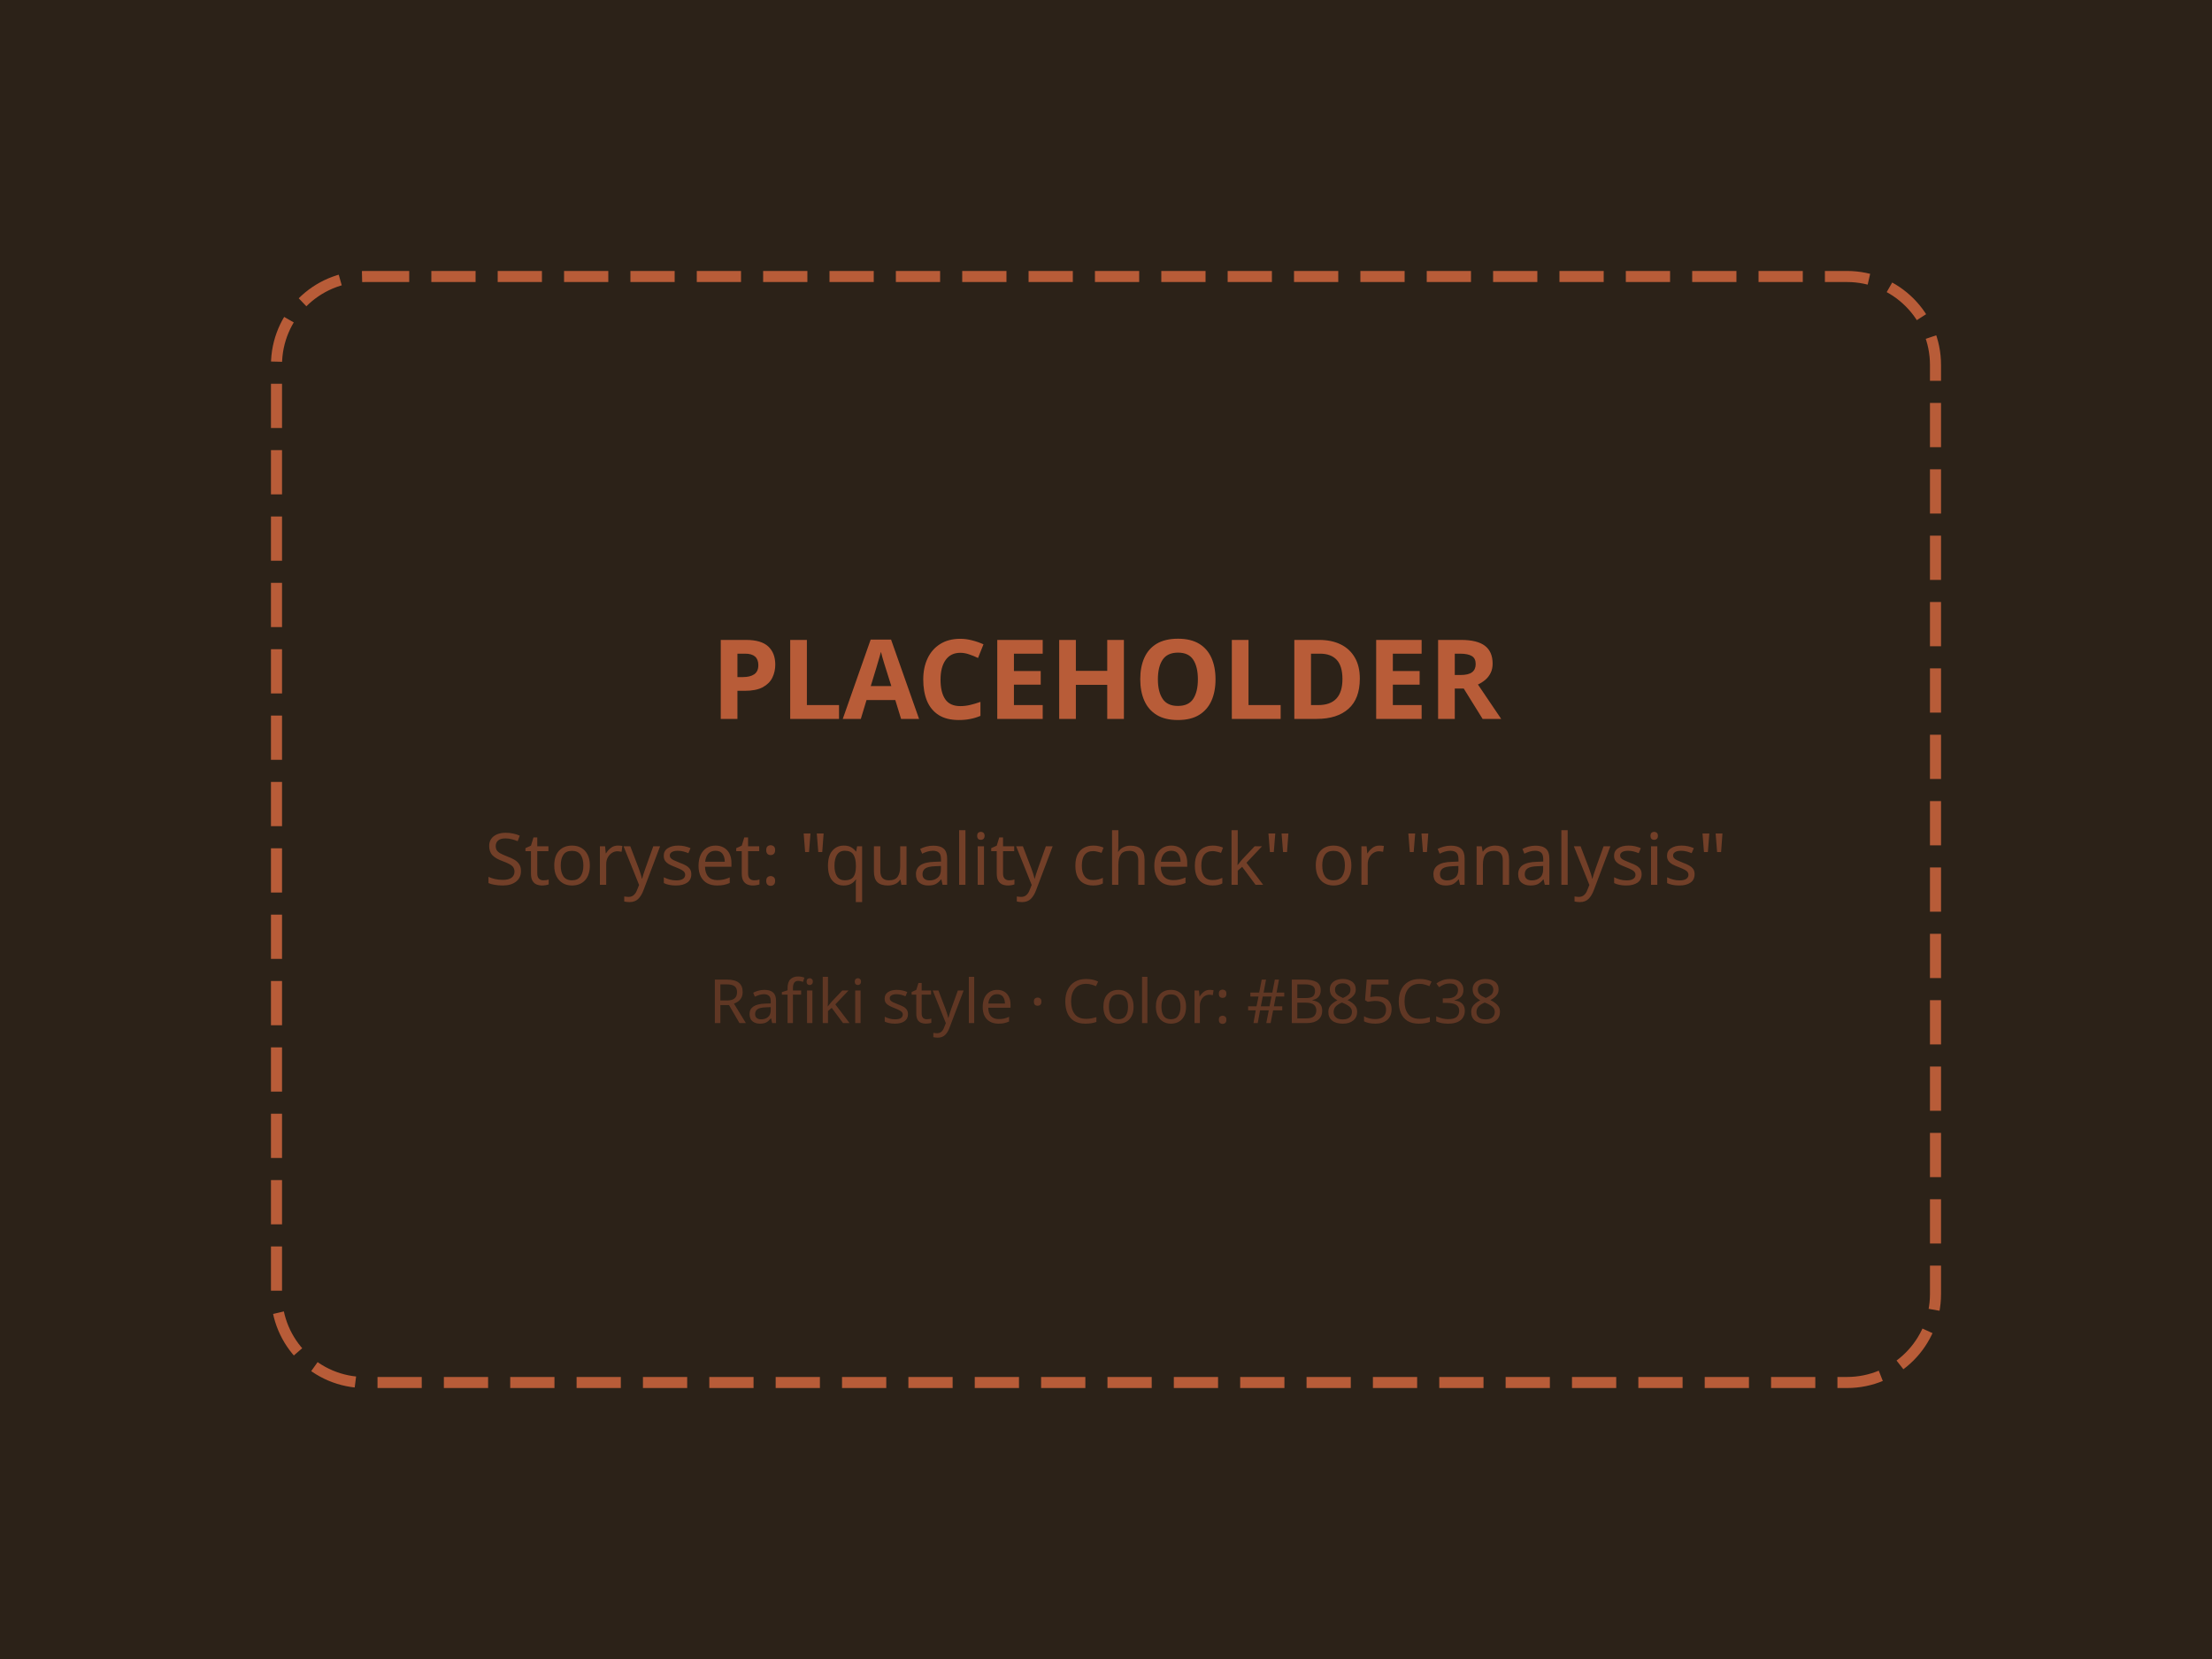
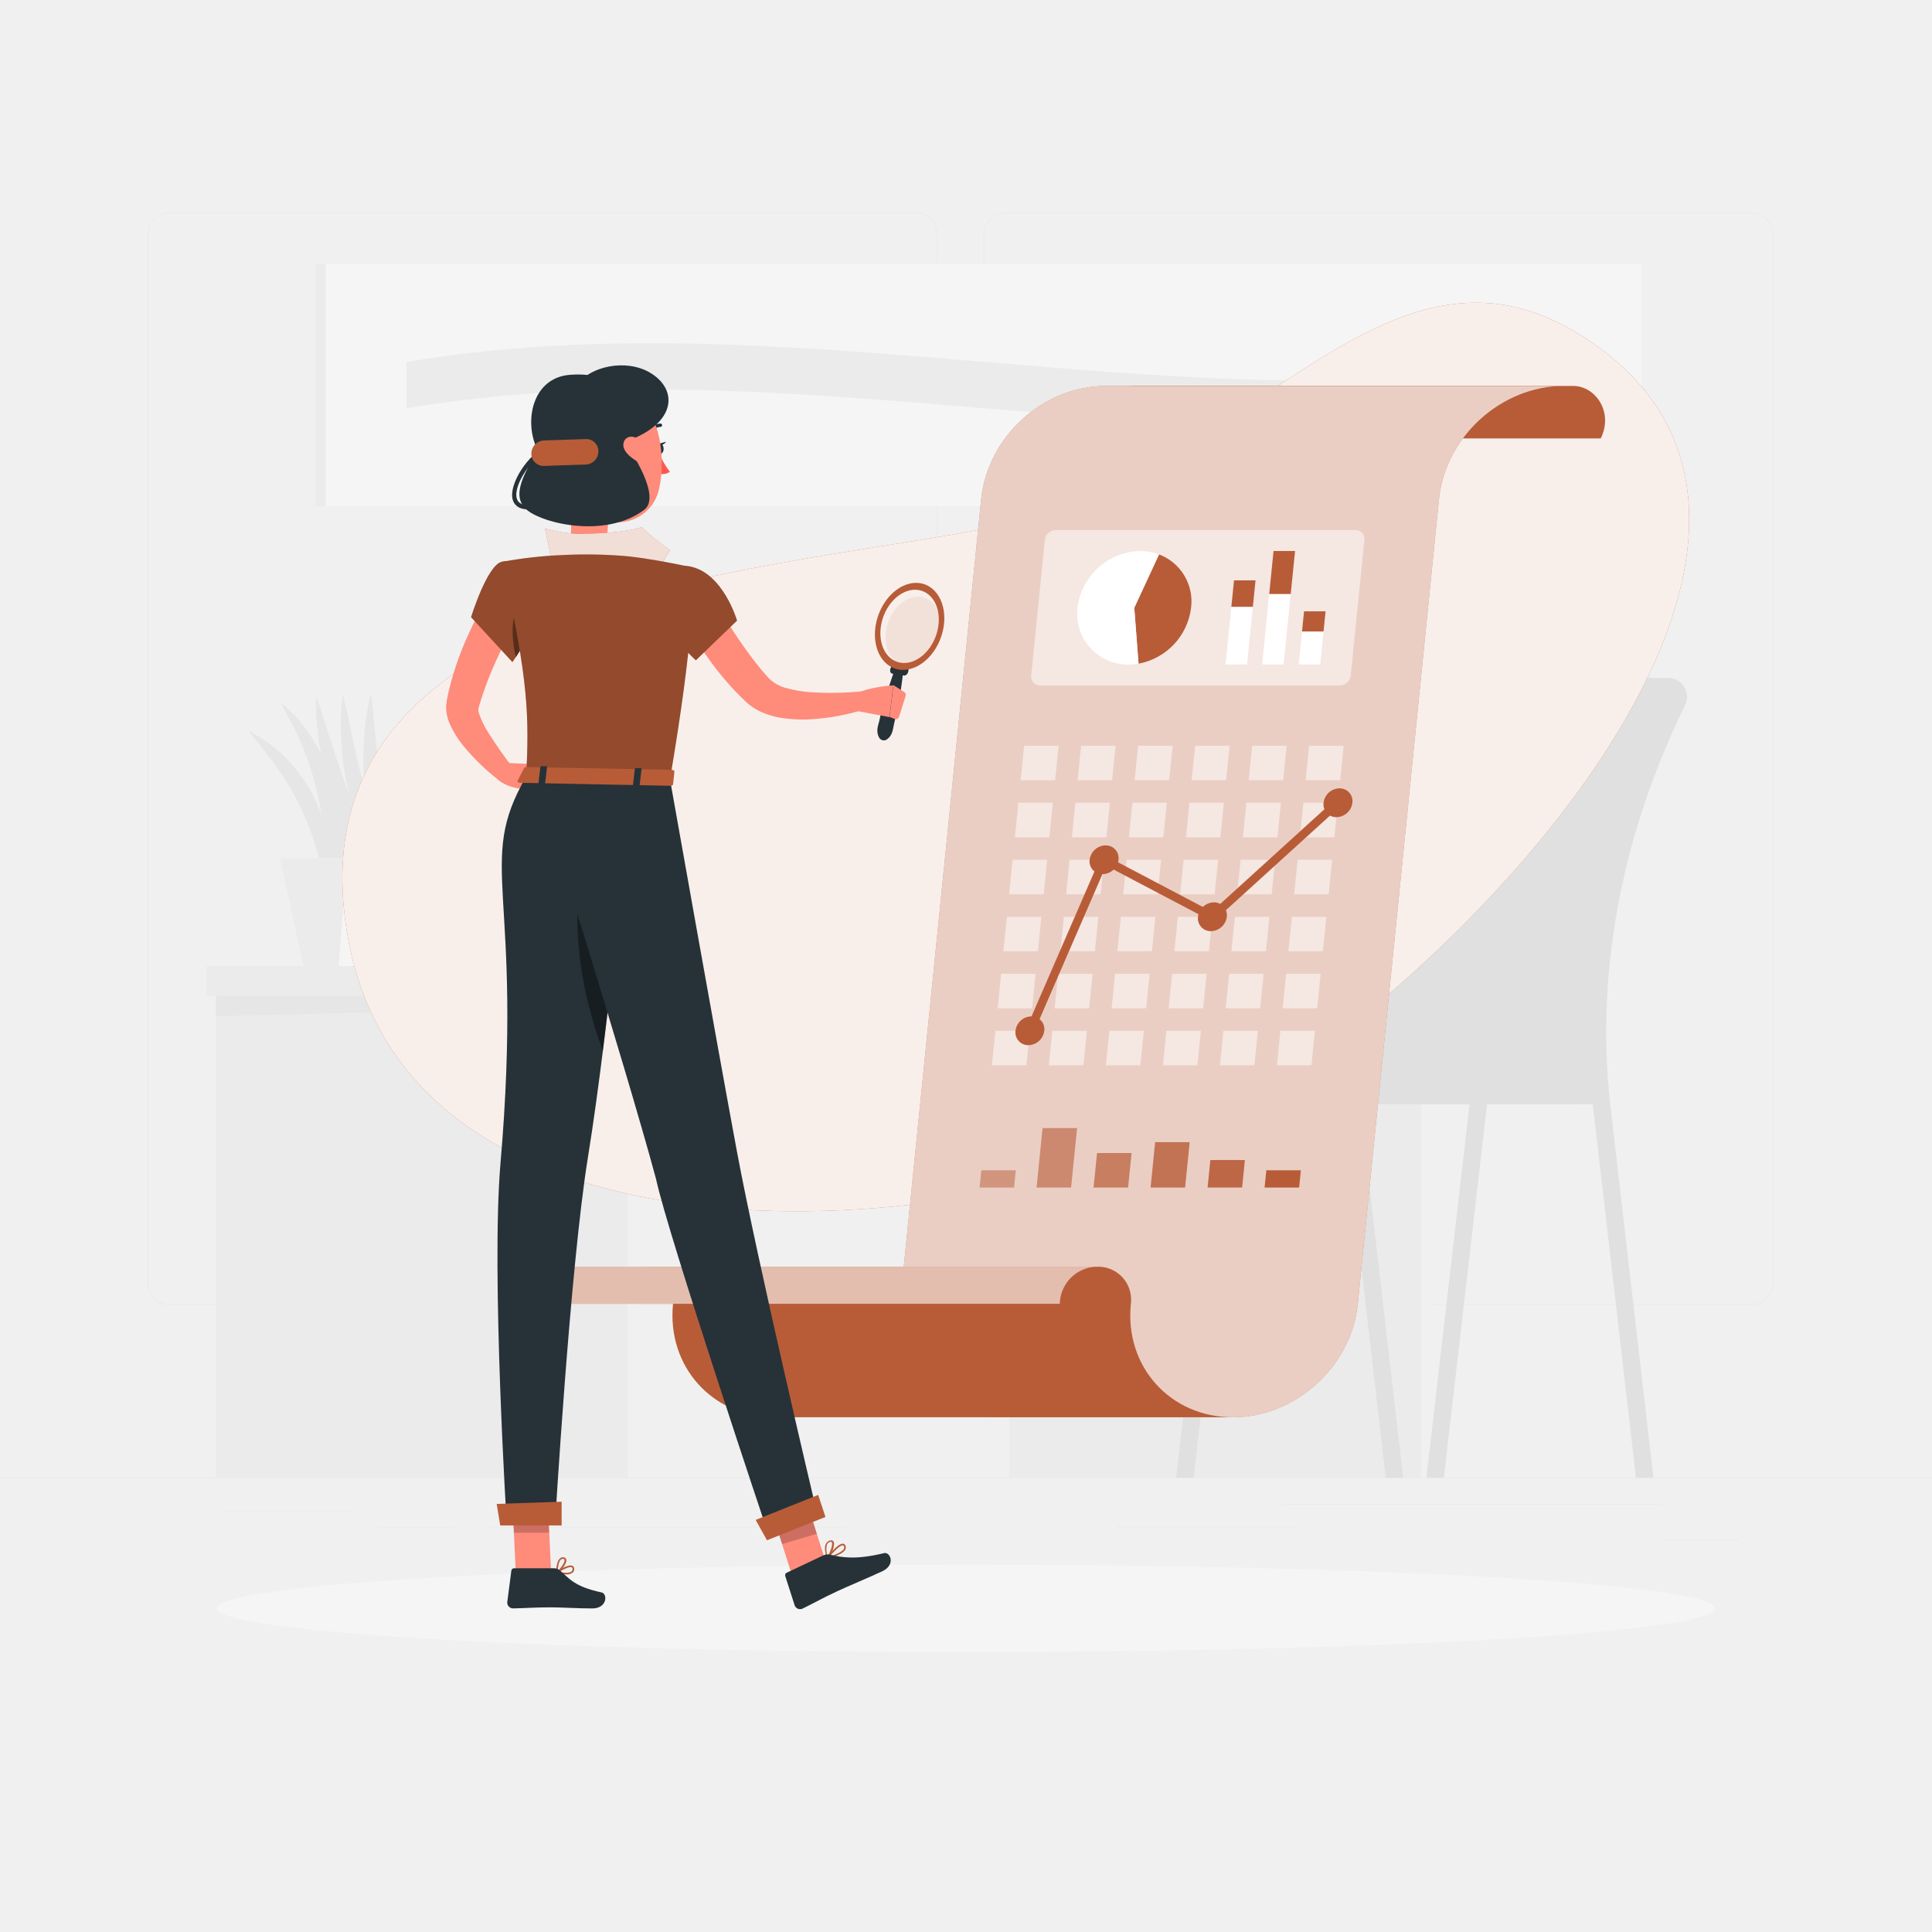
- <svg xmlns="http://www.w3.org/2000/svg" viewBox="0 0 400 300">
-   <rect width="400" height="300" fill="#2C2218" />
-   <rect x="50" y="50" width="300" height="200" rx="16" fill="none" stroke="#B85C38" stroke-width="2" stroke-dasharray="8 4" />
-   <text x="200" y="130" text-anchor="middle" fill="#B85C38" font-family="system-ui, sans-serif" font-size="20" font-weight="bold">PLACEHOLDER</text>
-   <text x="200" y="160" text-anchor="middle" fill="#B85C3880" font-family="system-ui, sans-serif" font-size="13">Storyset: "quality check" or "analysis"</text>
-   <text x="200" y="185" text-anchor="middle" fill="#B85C3860" font-family="system-ui, sans-serif" font-size="11">Rafiki style · Color: #B85C38</text>
+ <svg xmlns="http://www.w3.org/2000/svg" viewBox="0 0 500 500">
+   <g id="background-complete">
+     <rect y="382.4" width="500" height="0.25" style="fill:#ebebeb" />
+     <rect x="332.11" y="389.21" width="97.6" height="0.25" style="fill:#ebebeb" />
+     <rect x="289" y="394.99" width="46.67" height="0.25" style="fill:#ebebeb" />
+     <rect x="430.71" y="398.49" width="19.19" height="0.25" style="fill:#ebebeb" />
+     <rect x="126.47" y="395.11" width="92.53" height="0.25" style="fill:#ebebeb" />
+     <rect x="97.67" y="395.11" width="19.9" height="0.25" style="fill:#ebebeb" />
+     <rect x="57.79" y="390.89" width="32.86" height="0.25" style="fill:#ebebeb" />
+     <path d="M237,337.8H43.91a5.71,5.71,0,0,1-5.7-5.71V60.66A5.71,5.71,0,0,1,43.91,55H237a5.71,5.71,0,0,1,5.71,5.71V332.09A5.71,5.71,0,0,1,237,337.8ZM43.91,55.2a5.46,5.46,0,0,0-5.45,5.46V332.09a5.46,5.46,0,0,0,5.45,5.46H237a5.47,5.47,0,0,0,5.46-5.46V60.66A5.47,5.47,0,0,0,237,55.2Z" style="fill:#ebebeb" />
+     <path d="M453.31,337.8H260.21a5.72,5.72,0,0,1-5.71-5.71V60.66A5.72,5.72,0,0,1,260.21,55h193.1A5.71,5.71,0,0,1,459,60.66V332.09A5.71,5.71,0,0,1,453.31,337.8ZM260.21,55.2a5.47,5.47,0,0,0-5.46,5.46V332.09a5.47,5.47,0,0,0,5.46,5.46h193.1a5.47,5.47,0,0,0,5.46-5.46V60.66a5.47,5.47,0,0,0-5.46-5.46Z" style="fill:#ebebeb" />
+     <rect x="53.54" y="250" width="118.38" height="7.67" transform="translate(225.46 507.67) rotate(180)" style="fill:#ebebeb" />
+     <rect x="55.87" y="257.67" width="106.62" height="124.73" transform="translate(218.37 640.07) rotate(180)" style="fill:#ebebeb" />
+     <rect x="162.5" y="257.67" width="2.64" height="124.73" style="fill:#f0f0f0" />
+     <polygon points="162.5 257.67 55.87 257.67 55.87 263 162.5 260.33 162.5 257.67" style="fill:#e6e6e6" />
+     <rect x="261.21" y="257.67" width="106.62" height="124.73" transform="translate(629.04 640.07) rotate(180)" style="fill:#ebebeb" />
+     <rect x="367.83" y="257.67" width="2.64" height="124.73" style="fill:#f0f0f0" />
+     <polygon points="367.83 257.67 261.21 257.67 261.21 263 367.83 260.33 367.83 257.67" style="fill:#e6e6e6" />
+     <rect x="171.92" y="250" width="207.11" height="7.67" style="fill:#f5f5f5" />
+     <path d="M145.22,231.66H250.34a7.06,7.06,0,0,0,7.13-8.18l-8.12-63.63a9.6,9.6,0,0,0-9.22-8.18H135a7.07,7.07,0,0,0-7.14,8.18L136,223.48A9.61,9.61,0,0,0,145.22,231.66Z" style="fill:#e0e0e0" />
+     <polygon points="180.71 198.33 204.16 198.33 196.22 250 172.77 250 180.71 198.33" style="fill:#e0e0e0" />
+     <path d="M146.64,231.66H251.75a7.06,7.06,0,0,0,7.14-8.18l-8.12-63.63a9.61,9.61,0,0,0-9.23-8.18H136.42a7.06,7.06,0,0,0-7.13,8.18l8.12,63.63A9.61,9.61,0,0,0,146.64,231.66Z" style="fill:#e6e6e6" />
+     <polygon points="187.79 151.67 203.12 151.67 230.71 214.27 215.37 214.27 187.79 151.67" style="fill:#f5f5f5" />
+     <polygon points="177.33 151.67 183.47 151.67 211.05 214.27 204.91 214.27 177.33 151.67" style="fill:#f5f5f5" />
+     <path d="M257.71,214.27l1.18,9.21a7.07,7.07,0,0,1-7.14,8.18H146.64a9.61,9.61,0,0,1-9.23-8.18l-1.17-9.21Z" style="fill:#f0f0f0" />
+     <path d="M105.14,233.07a27.57,27.57,0,0,1-.65-12.13,37.41,37.41,0,0,1,3.79-11.7c.44-.93,1-1.78,1.53-2.68l.81-1.31c.29-.43.6-.84.91-1.25.63-.81,1.24-1.63,1.88-2.43s1.41-1.49,2.12-2.22l1.08-1.09c.37-.34.77-.66,1.17-1,.78-.65,1.58-1.28,2.38-1.9a45.7,45.7,0,0,1,5.2-3.1c-1.19,1.67-2.55,3.09-3.76,4.63-.59.79-1.18,1.56-1.79,2.31-.29.39-.61.74-.9,1.13l-.82,1.19c-.55.78-1.11,1.56-1.68,2.32s-1,1.62-1.51,2.42c-.25.4-.53.79-.77,1.19l-.68,1.25c-.45.83-1,1.62-1.36,2.48a65.52,65.52,0,0,0-4.32,10.49A67.67,67.67,0,0,0,105.14,233.07Z" style="fill:#e6e6e6" />
+     <path d="M84.11,230.15a69.36,69.36,0,0,0-2.5-11.41,66.34,66.34,0,0,0-4.2-10.54c-.38-.86-.9-1.66-1.33-2.49l-.67-1.26c-.23-.41-.51-.79-.75-1.2-.5-.81-1-1.61-1.49-2.43s-1.11-1.55-1.65-2.35l-.81-1.19c-.28-.4-.6-.76-.89-1.14-.59-.76-1.18-1.54-1.76-2.33-1.19-1.56-2.53-3-3.71-4.68a44.49,44.49,0,0,1,5.17,3.17c.79.62,1.58,1.26,2.36,1.92.39.32.79.64,1.16,1l1.06,1.09q1.07,1.11,2.1,2.25c.63.8,1.23,1.63,1.85,2.45.3.42.61.83.89,1.26l.8,1.32c.5.9,1.07,1.76,1.5,2.7A37.46,37.46,0,0,1,84.89,218,27.54,27.54,0,0,1,84.11,230.15Z" style="fill:#e6e6e6" />
+     <path d="M84.43,232c.11-4.52,0-8.89-.29-13.22A88.91,88.91,0,0,0,82.27,206c-.38-2.11-1.06-4.13-1.6-6.21-.34-1-.71-2-1-3a32,32,0,0,0-1.16-3c-1.51-4.07-3.71-7.81-5.8-11.85a37,37,0,0,1,8.82,10.36l.88,1.48c.29.5.49,1,.74,1.56.49,1,1,2.1,1.4,3.16A52.84,52.84,0,0,1,86.46,205a48.48,48.48,0,0,1,1,13.68A39.73,39.73,0,0,1,84.43,232Z" style="fill:#e6e6e6" />
+     <path d="M103.42,234.66a62,62,0,0,1-5.53-13.09,88.88,88.88,0,0,1-3-13.89c-.35-2.34-.52-4.71-.71-7.08s-.21-4.74-.08-7.12A63.29,63.29,0,0,1,96,179.39c.63,4.74.9,9.36,1.48,14,.2,2.3.53,4.59.76,6.88l.45,3.43c.12,1.15.28,2.29.45,3.43q.93,6.85,2.06,13.7Z" style="fill:#e6e6e6" />
+     <path d="M102.48,233.75a61.92,61.92,0,0,1-7-12.38,86.92,86.92,0,0,1-4.59-13.44c-.63-2.29-1.07-4.63-1.52-7s-.75-4.68-.89-7.06a63.13,63.13,0,0,1,.27-14.21c1.16,4.63,2,9.19,3,13.7.47,2.26,1.06,4.5,1.55,6.75l.84,3.36c.25,1.12.54,2.24.84,3.35,1.13,4.47,2.35,8.92,3.61,13.38Z" style="fill:#e6e6e6" />
+     <path d="M100.63,232.74a61.64,61.64,0,0,1-8.12-11.66,87,87,0,0,1-5.85-13c-.84-2.22-1.49-4.51-2.16-6.78s-1.19-4.6-1.56-6.95a63,63,0,0,1-1.07-14.18c1.59,4.5,2.82,9,4.33,13.36.68,2.21,1.48,4.38,2.18,6.57l1.15,3.27c.35,1.09.75,2.17,1.16,3.25,1.54,4.35,3.17,8.67,4.86,13Z" style="fill:#e6e6e6" />
+     <path d="M105.79,231.54a27.61,27.61,0,0,1-2.89-11.8,37.61,37.61,0,0,1,1.55-12.2c.26-1,.68-1.95,1-2.92l.55-1.44c.21-.47.44-.93.67-1.39.46-.92.91-1.84,1.39-2.74s1.11-1.73,1.67-2.58l.86-1.27c.3-.41.64-.79,1-1.18.66-.78,1.32-1.55,2-2.31a43.11,43.11,0,0,1,4.54-4c-.87,1.86-1.94,3.51-2.84,5.25-.44.88-.88,1.75-1.33,2.6-.22.43-.47.84-.68,1.28l-.58,1.32c-.4.87-.8,1.74-1.22,2.59s-.69,1.78-1,2.66c-.17.44-.38.87-.53,1.31l-.44,1.35c-.29.9-.66,1.78-.88,2.69a66.2,66.2,0,0,0-2.3,11.11A68.23,68.23,0,0,0,105.79,231.54Z" style="fill:#e6e6e6" />
+     <path d="M105.79,233.36a39.34,39.34,0,0,1-5.33-12.49,48.47,48.47,0,0,1-1.36-13.65,50.87,50.87,0,0,1,.76-6.86c.26-1.13.53-2.25.83-3.36.16-.55.26-1.12.46-1.66l.61-1.62A37.05,37.05,0,0,1,108.63,182,110.26,110.26,0,0,0,105,194.66a28.59,28.59,0,0,0-.61,3.17c-.15,1.06-.35,2.11-.51,3.17-.16,2.14-.48,4.25-.49,6.4a91.24,91.24,0,0,0,.38,12.89C104.2,224.61,104.89,228.93,105.79,233.36Z" style="fill:#e6e6e6" />
+     <polygon points="98.95 227.64 86.88 207.07 85.39 227.11 98.95 227.64" style="fill:#e6e6e6" />
+     <polygon points="118.81 222.1 72.44 222.1 78.51 250 112.74 250 118.81 222.1" style="fill:#f5f5f5" />
+     <polygon points="89.84 222.1 72.44 222.1 78.51 250 87.65 250 89.84 222.1" style="fill:#ebebeb" />
+     <path d="M416.73,285.78H343c-3.94-34.84,3.3-72.29,21.36-107.28a5.66,5.66,0,0,1,5-3.06h62.37A4.88,4.88,0,0,1,436,182.7C419.47,216.47,412.94,252.33,416.73,285.78Z" style="fill:#e0e0e0" />
+     <path d="M399.24,276.61H318a9.19,9.19,0,0,0-9.17,9.17h99.6A9.19,9.19,0,0,0,399.24,276.61Z" style="fill:#e0e0e0" />
+     <polygon points="363.13 382.4 358.61 382.4 347.44 285.78 351.96 285.78 363.13 382.4" style="fill:#e0e0e0" />
+     <polygon points="427.9 382.4 423.38 382.4 412.21 285.78 416.73 285.78 427.9 382.4" style="fill:#e0e0e0" />
+     <polygon points="369.15 382.4 373.68 382.4 384.85 285.78 380.32 285.78 369.15 382.4" style="fill:#e0e0e0" />
+     <polygon points="304.39 382.4 308.91 382.4 320.08 285.78 315.56 285.78 304.39 382.4" style="fill:#e0e0e0" />
+     <rect x="84.26" y="68.33" width="340.52" height="62.67" style="fill:#f5f5f5" />
+     <rect x="81.68" y="68.33" width="2.57" height="62.67" transform="translate(165.94 199.33) rotate(180)" style="fill:#ebebeb" />
+     <path d="M404.56,105.67c-99.78,16.8-199.56-16.8-299.34,0v-12c99.78-16.8,199.56,16.8,299.34,0Z" style="fill:#ebebeb" />
+   </g>
+   <g id="background-simple">
+     <path d="M256.26,136.56c-62,12.09-182,17.09-166.24,106,15.61,88.27,152.07,79.54,214.68,51.5C368,265.73,489.5,142.53,412.29,88.85,359.16,51.91,324.7,123.19,256.26,136.56Z" style="fill:#B85C38" />
+     <path d="M256.26,136.56c-62,12.09-182,17.09-166.24,106,15.61,88.27,152.07,79.54,214.68,51.5C368,265.73,489.5,142.53,412.29,88.85,359.16,51.91,324.7,123.19,256.26,136.56Z" style="fill:#fff;opacity:0.9" />
+   </g>
+   <g id="Shadow">
+     <ellipse id="path" cx="250" cy="416.24" rx="193.89" ry="11.32" style="fill:#f5f5f5" />
+   </g>
+   <g id="data-sheet">
+     <path d="M378,99.88h29.13c5.8,0,10.51,6.79,7.14,13.58H298.77c4-8-3.15-13.58-7.15-13.58Z" style="fill:#B85C38" />
+     <path d="M286.24,99.88h118.5c-16.23,0-30.7,13.15-32.34,29.37l-21,208.17c-1.64,16.22-16.11,29.37-32.34,29.37H259.33c-16.22,0-28-13.15-26.41-29.37l21-208.17C255.54,113,270,99.88,286.24,99.88Z" style="fill:#B85C38" />
+     <path d="M286.24,99.88h118.5c-16.23,0-30.7,13.15-32.34,29.37l-21,208.17c-1.64,16.22-16.11,29.37-32.34,29.37H259.33c-16.22,0-28-13.15-26.41-29.37l21-208.17C255.54,113,270,99.88,286.24,99.88Z" style="fill:#fff;opacity:0.7" />
+     <path d="M292.67,337.42h0a8.52,8.52,0,0,0-8.63-9.6H165.54a8.52,8.52,0,0,1,8.64,9.6h0c-1.64,16.22,10.19,29.37,26.41,29.37H319.08C302.86,366.79,291,353.64,292.67,337.42Z" style="fill:#B85C38" />
+     <path d="M171.79,327.81H142.66a9.81,9.81,0,0,0-9.77,9.61H274.27a9.81,9.81,0,0,1,9.77-9.61Z" style="fill:#B85C38" />
+     <path d="M171.79,327.81H142.66a9.81,9.81,0,0,0-9.77,9.61H274.27a9.81,9.81,0,0,1,9.77-9.61Z" style="fill:#fff;opacity:0.6" />
+     <g style="opacity:0.5">
+       <polygon points="273.07 201.93 264.13 201.93 265.04 193 273.97 193 273.07 201.93" style="fill:#fff" />
+       <polygon points="287.82 201.93 278.89 201.93 279.79 193 288.72 193 287.82 201.93" style="fill:#fff" />
+       <polygon points="302.58 201.93 293.64 201.93 294.54 193 303.48 193 302.58 201.93" style="fill:#fff" />
+       <polygon points="317.33 201.93 308.39 201.93 309.3 193 318.23 193 317.33 201.93" style="fill:#fff" />
+       <polygon points="332.08 201.93 323.15 201.93 324.05 193 332.98 193 332.08 201.93" style="fill:#fff" />
+       <polygon points="346.84 201.93 337.9 201.93 338.8 193 347.74 193 346.84 201.93" style="fill:#fff" />
+       <polygon points="271.58 216.69 262.65 216.69 263.55 207.75 272.48 207.75 271.58 216.69" style="fill:#fff" />
+       <polygon points="286.34 216.69 277.4 216.69 278.3 207.75 287.24 207.75 286.34 216.69" style="fill:#fff" />
+       <polygon points="301.09 216.69 292.15 216.69 293.06 207.75 301.99 207.75 301.09 216.69" style="fill:#fff" />
+       <polygon points="315.84 216.69 306.91 216.69 307.81 207.75 316.74 207.75 315.84 216.69" style="fill:#fff" />
+       <polygon points="330.6 216.69 321.66 216.69 322.56 207.75 331.5 207.75 330.6 216.69" style="fill:#fff" />
+       <polygon points="345.35 216.69 336.41 216.69 337.31 207.75 346.25 207.75 345.35 216.69" style="fill:#fff" />
+       <polygon points="270.1 231.44 261.16 231.44 262.06 222.5 271 222.5 270.1 231.44" style="fill:#fff" />
+       <polygon points="284.85 231.44 275.91 231.44 276.81 222.5 285.75 222.5 284.85 231.44" style="fill:#fff" />
+       <polygon points="299.6 231.44 290.67 231.44 291.57 222.5 300.5 222.5 299.6 231.44" style="fill:#fff" />
+       <polygon points="314.36 231.44 305.42 231.44 306.32 222.5 315.26 222.5 314.36 231.44" style="fill:#fff" />
+       <polygon points="329.11 231.44 320.17 231.44 321.07 222.5 330.01 222.5 329.11 231.44" style="fill:#fff" />
+       <polygon points="343.86 231.44 334.93 231.44 335.83 222.5 344.76 222.5 343.86 231.44" style="fill:#fff" />
+       <polygon points="268.61 246.19 259.67 246.19 260.57 237.26 269.51 237.26 268.61 246.19" style="fill:#fff" />
+       <polygon points="283.36 246.19 274.43 246.19 275.33 237.26 284.26 237.26 283.36 246.19" style="fill:#fff" />
+       <polygon points="298.11 246.19 289.18 246.19 290.08 237.26 299.01 237.26 298.11 246.19" style="fill:#fff" />
+       <polygon points="312.87 246.19 303.93 246.19 304.83 237.26 313.77 237.26 312.87 246.19" style="fill:#fff" />
+       <polygon points="327.62 246.19 318.69 246.19 319.59 237.26 328.52 237.26 327.62 246.19" style="fill:#fff" />
+       <polygon points="342.37 246.19 333.44 246.19 334.34 237.26 343.27 237.26 342.37 246.19" style="fill:#fff" />
+       <polygon points="267.12 260.95 258.19 260.95 259.09 252.01 268.02 252.01 267.12 260.95" style="fill:#fff" />
+       <polygon points="281.87 260.95 272.94 260.95 273.84 252.01 282.77 252.01 281.87 260.95" style="fill:#fff" />
+       <polygon points="296.63 260.95 287.69 260.95 288.59 252.01 297.53 252.01 296.63 260.95" style="fill:#fff" />
+       <polygon points="311.38 260.95 302.44 260.95 303.35 252.01 312.28 252.01 311.38 260.95" style="fill:#fff" />
+       <polygon points="326.13 260.95 317.2 260.95 318.1 252.01 327.03 252.01 326.13 260.95" style="fill:#fff" />
+       <polygon points="340.89 260.95 331.95 260.95 332.85 252.01 341.79 252.01 340.89 260.95" style="fill:#fff" />
+       <polygon points="265.63 275.7 256.7 275.7 257.6 266.76 266.53 266.76 265.63 275.7" style="fill:#fff" />
+       <polygon points="280.39 275.7 271.45 275.7 272.35 266.76 281.29 266.76 280.39 275.7" style="fill:#fff" />
+       <polygon points="295.14 275.7 286.2 275.7 287.11 266.76 296.04 266.76 295.14 275.7" style="fill:#fff" />
+       <polygon points="309.89 275.7 300.96 275.7 301.86 266.76 310.79 266.76 309.89 275.7" style="fill:#fff" />
+       <polygon points="324.65 275.7 315.71 275.7 316.61 266.76 325.55 266.76 324.65 275.7" style="fill:#fff" />
+       <polygon points="339.4 275.7 330.46 275.7 331.37 266.76 340.3 266.76 339.4 275.7" style="fill:#fff" />
+     </g>
+     <path d="M270.26,266.76a4.22,4.22,0,0,1-4.1,3.73,3.31,3.31,0,0,1-3.35-3.73,4.2,4.2,0,0,1,4.1-3.72A3.3,3.3,0,0,1,270.26,266.76Z" style="fill:#B85C38" />
+     <path d="M289.48,222.5a4.23,4.23,0,0,1-4.11,3.73A3.31,3.31,0,0,1,282,222.5a4.23,4.23,0,0,1,4.11-3.72A3.32,3.32,0,0,1,289.48,222.5Z" style="fill:#B85C38" />
+     <path d="M317.5,237.26a4.23,4.23,0,0,1-4.11,3.73,3.31,3.31,0,0,1-3.35-3.73,4.23,4.23,0,0,1,4.1-3.73A3.32,3.32,0,0,1,317.5,237.26Z" style="fill:#B85C38" />
+     <path d="M350,207.75a4.23,4.23,0,0,1-4.11,3.73,3.31,3.31,0,0,1-3.35-3.73,4.23,4.23,0,0,1,4.11-3.73A3.31,3.31,0,0,1,350,207.75Z" style="fill:#B85C38" />
+     <path d="M266.53,267.86a1.09,1.09,0,0,1-1-1.53l19.22-44.26a1.08,1.08,0,0,1,.64-.6,1.1,1.1,0,0,1,.87.07l27.34,14.39,31.91-29a1.1,1.1,0,0,1,1.55.08,1.09,1.09,0,0,1-.08,1.54L314.5,238.07a1.07,1.07,0,0,1-1.24.15l-27-14.2L267.54,267.2A1.1,1.1,0,0,1,266.53,267.86Z" style="fill:#B85C38" />
+     <polygon points="262.44 307.34 253.51 307.34 253.96 302.87 262.89 302.87 262.44 307.34" style="fill:#B85C38;opacity:0.5" />
+     <polygon points="277.2 307.34 268.26 307.34 269.81 291.95 278.75 291.95 277.2 307.34" style="fill:#B85C38;opacity:0.6" />
+     <polygon points="291.95 307.34 283.01 307.34 283.92 298.4 292.85 298.4 291.95 307.34" style="fill:#B85C38;opacity:0.7" />
+     <polygon points="306.7 307.34 297.77 307.34 298.95 295.59 307.89 295.59 306.7 307.34" style="fill:#B85C38;opacity:0.8" />
+     <polygon points="321.46 307.34 312.52 307.34 313.24 300.21 322.18 300.21 321.46 307.34" style="fill:#B85C38;opacity:0.9" />
+     <polygon points="336.21 307.34 327.27 307.34 327.73 302.87 336.66 302.87 336.21 307.34" style="fill:#B85C38" />
+     <path d="M346.74,177.41H269.18a2.28,2.28,0,0,1-2.31-2.57l3.53-35.1a2.91,2.91,0,0,1,2.83-2.57H350.8a2.29,2.29,0,0,1,2.31,2.57l-3.54,35.1A2.91,2.91,0,0,1,346.74,177.41Z" style="fill:#fff;opacity:0.5" />
+     <path d="M293.55,157.29l6.42-13.8a13,13,0,0,1,8.28,13.8,16.78,16.78,0,0,1-13.6,14.47Z" style="fill:#B85C38" />
+     <path d="M293.55,157.29l1.1,14.47a15,15,0,0,1-2.58.22,13.1,13.1,0,0,1-13.21-14.69A16.72,16.72,0,0,1,295,142.6a13.85,13.85,0,0,1,4.93.89Z" style="fill:#fff" />
+     <polygon points="328.47 153.72 334.04 153.72 332.2 171.96 326.63 171.96 328.47 153.72" style="fill:#fff" />
+     <polygon points="336.96 163.42 342.53 163.42 341.67 171.96 336.1 171.96 336.96 163.42" style="fill:#fff" />
+     <polygon points="336.96 163.42 342.53 163.42 343.06 158.21 337.49 158.21 336.96 163.42" style="fill:#B85C38" />
+     <polygon points="328.47 153.72 334.04 153.72 335.16 142.6 329.59 142.6 328.47 153.72" style="fill:#B85C38" />
+     <polygon points="318.67 157.04 324.24 157.04 322.74 171.96 317.17 171.96 318.67 157.04" style="fill:#fff" />
+     <polygon points="318.67 157.04 324.24 157.04 324.93 150.2 319.36 150.2 318.67 157.04" style="fill:#B85C38" />
+   </g>
+   <g id="Character">
+     <path d="M134.3,159.55c-.44.73-1,1.65-1.43,2.49s-1,1.75-1.41,2.63c-.9,1.78-1.81,3.55-2.64,5.37a93.1,93.1,0,0,0-4.32,11l-.42,1.4-.2.71-.06.17s0,0,0,0,0,0,0,0a2.63,2.63,0,0,0,.15,1.32,22.87,22.87,0,0,0,2.28,4.76,109.33,109.33,0,0,0,6.92,9.85L130,202.6a56.63,56.63,0,0,1-9.6-9,25.73,25.73,0,0,1-3.94-6.11,10.92,10.92,0,0,1-1-4.79,7.53,7.53,0,0,1,.09-.8l.07-.42,0-.2.17-.82.35-1.64a80.23,80.23,0,0,1,4.15-12.55c.86-2,1.77-4,2.79-5.94.5-1,1-1.94,1.56-2.9s1.09-1.87,1.76-2.91Z" style="fill:#ff8b7b" />
+     <path d="M130.88,197.45l7.52.31-3,6.45s-5.35-.3-7.36-3.54Z" style="fill:#ff8b7b" />
+     <polygon points="140.26 200.66 138.4 206.44 135.37 204.22 138.4 197.76 140.26 200.66" style="fill:#ff8b7b" />
+     <path d="M146.5,407.46a11.32,11.32,0,0,1-2.42-.33.23.23,0,0,1-.17-.17.22.22,0,0,1,.09-.22c.31-.21,3.07-2,4.14-1.52a.76.76,0,0,1,.44.61,1.21,1.21,0,0,1-.34,1.15A2.59,2.59,0,0,1,146.5,407.46Zm-1.81-.64c1.6.32,2.79.26,3.25-.16a.78.78,0,0,0,.21-.77.34.34,0,0,0-.18-.28C147.4,405.36,145.81,406.13,144.69,406.82Z" style="fill:#B85C38" />
+     <path d="M144.13,407.13a.2.2,0,0,1-.11,0,.23.23,0,0,1-.11-.19c0-.11,0-2.75,1-3.63a1.13,1.13,0,0,1,.91-.29.78.78,0,0,1,.74.61c.22,1-1.42,3-2.28,3.5A.22.22,0,0,1,144.13,407.13Zm1.51-3.7a.72.72,0,0,0-.48.18c-.59.53-.77,2-.81,2.89.86-.7,1.88-2.18,1.74-2.81,0-.1-.08-.23-.36-.26Z" style="fill:#B85C38" />
+     <path d="M214.17,403.38a.24.24,0,0,1-.2-.09.21.21,0,0,1,0-.25c.28-.36,2.74-3.45,4.07-3.54h.09a.71.71,0,0,1,.59.35,1.12,1.12,0,0,1,.09,1.09c-.52,1.22-3.11,2-4.61,2.43Zm3.89-3.45c-.73.05-2.27,1.6-3.32,2.86,2-.59,3.38-1.32,3.68-2a.75.75,0,0,0-.07-.72.28.28,0,0,0-.24-.14Z" style="fill:#B85C38" />
+     <path d="M214.17,403.38h0a.21.21,0,0,1-.17-.13c0-.09-.91-2.34-.27-3.68a1.63,1.63,0,0,1,.95-.85c.58-.21.88,0,1,.18.61.83-.53,3.5-1.33,4.41A.22.22,0,0,1,214.17,403.38ZM215,399a1.16,1.16,0,0,0-.26.06,1.21,1.21,0,0,0-.7.63,4.75,4.75,0,0,0,.15,3c.74-1.07,1.42-3.07,1.06-3.57A.26.26,0,0,0,215,399Z" style="fill:#B85C38" />
+     <path d="M146.18,122.73c1,5.44,3.36,17.33-.46,20.87,0,0,1.45,5.54,11.55,5.74,11.11.21,5.34-5.4,5.34-5.4-6.05-1.57-5.87-6.05-4.79-10.25Z" style="fill:#ff8b7b" />
+     <path d="M143,146.36l-1.94-9.59a35.69,35.69,0,0,0,8.56,1.4c3.89,0,12.32-.31,16.51-1.76,1.16,1.64,7.24,6,7.24,6L170.65,147Z" style="fill:#B85C38" />
+     <path d="M143,146.36l-1.94-9.59a35.69,35.69,0,0,0,8.56,1.4c3.89,0,12.32-.31,16.51-1.76,1.16,1.64,7.24,6,7.24,6L170.65,147Z" style="fill:#fff;opacity:0.8" />
+     <path d="M167.86,112.28a.49.49,0,0,1-.19-.07.44.44,0,0,1-.13-.6,4.25,4.25,0,0,1,3.38-2,.44.44,0,0,1,.44.43.44.44,0,0,1-.43.44h0a3.37,3.37,0,0,0-2.66,1.62A.42.42,0,0,1,167.86,112.28Z" style="fill:#263238" />
+     <path d="M170.65,117.39a19.86,19.86,0,0,0,2.71,4.71,3.16,3.16,0,0,1-2.62.5Z" style="fill:#ff5652" />
+     <path d="M170,116.12c0,.74.41,1.34.89,1.34s.87-.6.85-1.34-.41-1.34-.89-1.34S170,115.38,170,116.12Z" style="fill:#263238" />
+     <path d="M170.6,114.82l1.77-.51S171.48,115.7,170.6,114.82Z" style="fill:#263238" />
+     <polygon points="205.43 409.15 214.3 406.1 208.04 386.37 199.18 389.43 205.43 409.15" style="fill:#ff8b7b" />
+     <polygon points="133.48 406.92 142.63 406.92 141.62 385.72 132.47 385.72 133.48 406.92" style="fill:#ff8b7b" />
+     <path d="M143.35,405.86H133.06a.72.72,0,0,0-.72.62l-1.06,8.14a1.5,1.5,0,0,0,1.49,1.63c3.59-.06,5.31-.27,9.83-.27,2.79,0,6.85.28,10.7.28s4-3.79,2.39-4.14c-7.2-1.54-8.36-3.67-10.81-5.7A2.45,2.45,0,0,0,143.35,405.86Z" style="fill:#263238" />
+     <path d="M213.14,402.5,203.63,407a.71.71,0,0,0-.41.87l2.45,7.64a1.5,1.5,0,0,0,2.07.78c3.29-1.61,4.8-2.55,9-4.51,2.57-1.21,8-3.46,11.58-5.13s2.09-5.09.46-4.7c-7.3,1.77-10.84,1.13-14,.4A2.56,2.56,0,0,0,213.14,402.5Z" style="fill:#263238" />
+     <polygon points="208.04 386.38 211.4 396.94 202.4 399.6 199.17 389.43 208.04 386.38" style="opacity:0.2" />
+     <polygon points="132.47 385.73 141.62 385.73 142.14 396.65 132.99 396.65 132.47 385.73" style="opacity:0.2" />
+     <path d="M129.91,145.37c-3.81.76-8,14.35-8,14.35l10.7,11.63s9-12.66,7.21-17.42C138,149,134.41,144.48,129.91,145.37Z" style="fill:#B85C38" />
+     <path d="M129.91,145.37c-3.81.76-8,14.35-8,14.35l10.7,11.63s9-12.66,7.21-17.42C138,149,134.41,144.48,129.91,145.37Z" style="opacity:0.2" />
+     <path d="M135.89,154.19c1.93-1.72,3.23-1.17,4.11.24.85,4.08-4.38,12.48-6.49,15.66C132.57,166.23,131.51,158.1,135.89,154.19Z" style="opacity:0.4" />
+     <path d="M178.81,148.53c.68,4,.83,16.19-5.42,53.16L136.18,201c.72-15.11.79-24.43-6.27-55.59a109.44,109.44,0,0,1,15.81-1.77,119.66,119.66,0,0,1,16.89.34c5.41.59,11.35,1.77,14,2.33A2.79,2.79,0,0,1,178.81,148.53Z" style="fill:#B85C38" />
+     <path d="M178.81,148.53c.68,4,.83,16.19-5.42,53.16L136.18,201c.72-15.11.79-24.43-6.27-55.59a109.44,109.44,0,0,1,15.81-1.77,119.66,119.66,0,0,1,16.89.34c5.41.59,11.35,1.77,14,2.33A2.79,2.79,0,0,1,178.81,148.53Z" style="opacity:0.2" />
+     <path d="M145.12,113.67c.71,9.07.82,12.92,5.47,17.56,7,7,18,4.28,20-4.78,1.81-8.16.34-21.62-8.59-25.21A12.22,12.22,0,0,0,145.12,113.67Z" style="fill:#ff8b7b" />
+     <path d="M147.52,97c-9.84.73-12.12,12.29-8.29,19.67-6.1,9.28-5.36,12.63-3.41,14.79,3.35,3.74,20.59,8.24,30.91.47,4.61-3.47-3.93-15.81-3.93-15.81S167.77,95.47,147.52,97Z" style="fill:#263238" />
+     <path d="M136.76,131.83c-2.79,0-3.78-1.38-4.1-2.6-1-4,4-11.76,9-13.91a.55.55,0,0,1,.44,1c-4.43,1.91-9.28,9.22-8.37,12.63.37,1.4,1.73,2,4,1.72a.55.55,0,0,1,.6.49.54.54,0,0,1-.48.6C137.48,131.8,137.1,131.83,136.76,131.83Z" style="fill:#263238" />
+     <path d="M151.61,120.22l-10.83.36a3.16,3.16,0,0,1-3.27-3.19h0a3.42,3.42,0,0,1,3.26-3.4l10.83-.36a3.16,3.16,0,0,1,3.27,3.19h0A3.42,3.42,0,0,1,151.61,120.22Z" style="fill:#B85C38" />
+     <path d="M148.74,100.3c3.69-5.74,13.35-7.47,19.46-3.87,7.15,4.21,7,12.66-5.07,17.39C150,119,148.74,100.3,148.74,100.3Z" style="fill:#263238" />
+     <path d="M165.17,113.72a9.08,9.08,0,0,1,2.92,4.84c.54,2.39-1,2.07-2.77,1.09-1.6-.88-4.1-2.62-4-4.61S163.6,112.37,165.17,113.72Z" style="fill:#ff8b7b" />
+     <path d="M163.56,201.49s-5.67,62.66-11.39,97.93c-4.62,28.48-8.53,95.12-8.53,95.12H131.16s-4.07-65-1.65-93.26c6.14-71.39-6.59-77.47,6.67-100.32Z" style="fill:#263238" />
+     <path d="M150.87,222.44c3.25,4.78,7.59,10.29,9,16.11-1.12,10.57-2.43,22.26-3.85,33.5C152.58,262.6,146.7,243.71,150.87,222.44Z" style="opacity:0.4" />
+     <path d="M173.39,201.69s12.17,68.58,17.28,96.06c5.31,28.57,20.38,92.17,20.38,92.17l-12.45,6.4s-25.75-76.8-28.82-91.21C161.66,275,138.4,201,138.4,201Z" style="fill:#263238" />
+     <polygon points="213.63 392.59 198.5 398.62 195.56 393.35 211.75 386.88 213.63 392.59" style="fill:#B85C38" />
+     <polygon points="145.35 394.79 129.46 394.79 128.54 389.21 145.36 388.64 145.35 394.79" style="fill:#B85C38" />
+     <path d="M135.64,198.77l-1.7,3.29c-.13.25.18.52.61.53l39,.77c.34,0,.62-.16.64-.37l.35-3.31c0-.23-.26-.43-.63-.44l-37.67-.74A.65.65,0,0,0,135.64,198.77Z" style="fill:#B85C38" />
+     <path d="M140.68,203.07l-1,0c-.2,0-.36-.11-.34-.23l.5-4.31c0-.13.19-.23.39-.23l1,0c.2,0,.35.11.34.24l-.5,4.31C141.05,203,140.88,203.08,140.68,203.07Z" style="fill:#263238" />
+     <path d="M165.13,203.55l-1,0c-.2,0-.35-.11-.33-.23l.49-4.31c0-.13.19-.23.4-.23l1,0c.21,0,.36.11.34.24l-.5,4.31C165.51,203.46,165.33,203.56,165.13,203.55Z" style="fill:#263238" />
+     <path d="M183.53,153.22c1.13,1.91,2.33,4,3.56,5.91s2.45,3.93,3.74,5.83,2.62,3.78,4,5.59,2.78,3.52,4.25,5.09a9.61,9.61,0,0,0,4.3,2.4,30.76,30.76,0,0,0,6.24,1.08,81,81,0,0,0,13.65-.22l1,4.52a57.72,57.72,0,0,1-14.79,2.75,34.07,34.07,0,0,1-8-.51,21.61,21.61,0,0,1-4.22-1.29,14.75,14.75,0,0,1-4.13-2.66,74.68,74.68,0,0,1-9.91-11.46,115.08,115.08,0,0,1-7.92-12.52Z" style="fill:#ff8b7b" />
+     <path d="M178.2,146.53c8.88,1.41,12.55,14.08,12.55,14.08l-10.67,10.28S168,159.8,168,152.74C168,147.49,173.36,145.76,178.2,146.53Z" style="fill:#B85C38" />
+     <path d="M178.2,146.53c8.88,1.41,12.55,14.08,12.55,14.08l-10.67,10.28S168,159.8,168,152.74C168,147.49,173.36,145.76,178.2,146.53Z" style="opacity:0.2" />
+     <path d="M233.79,173.14c-.12,1.59-.33,3.16-.56,4.72s-.51,3.11-.8,4.65-.62,3.08-1,4.61-.31,3.16-2,4.31a1.41,1.41,0,0,1-1.69-.24,1.48,1.48,0,0,1-.22-.29c-1-1.9-.13-3.29.15-4.83s.79-3,1.22-4.54.89-3,1.38-4.49,1-3,1.61-4.43a1,1,0,0,1,1.24-.37A1,1,0,0,1,233.79,173.14Z" style="fill:#263238" />
+     <path d="M233.92,174.83l-3-.49c-.45-.08-.67-.63-.5-1.23h0c.17-.6.68-1,1.13-1l3,.5c.45.07.67.62.5,1.23h0C234.88,174.48,234.37,174.91,233.92,174.83Z" style="fill:#263238" />
+     <path d="M238.92,151.1c-4.56-1.32-9.84,2.53-11.78,8.61s.18,12.08,4.74,13.4,9.84-2.54,11.79-8.61S243.49,152.42,238.92,151.1Zm-6.48,20.27c-3.85-1.11-5.63-6.16-4-11.28s6.08-8.36,9.92-7.25,5.64,6.16,4,11.28S236.28,172.48,232.44,171.37Z" style="fill:#B85C38" />
+     <path d="M233.5,172c-3.6-1-5.28-5.78-3.75-10.57s5.7-7.85,9.31-6.8,5.28,5.78,3.74,10.57S237.1,173,233.5,172Z" style="fill:#B85C38;opacity:0.1" />
+     <path d="M220.39,183.75l9.8,1.83,1-8.22s-8.06.47-10.83,3Z" style="fill:#ff8b7b" />
+     <path d="M232.65,185.56l1.73-5.46a.84.84,0,0,0-.36-1l-2.8-1.77-1,8.22,1.35.52A.85.85,0,0,0,232.65,185.56Z" style="fill:#ff8b7b" />
+   </g>
</svg>
